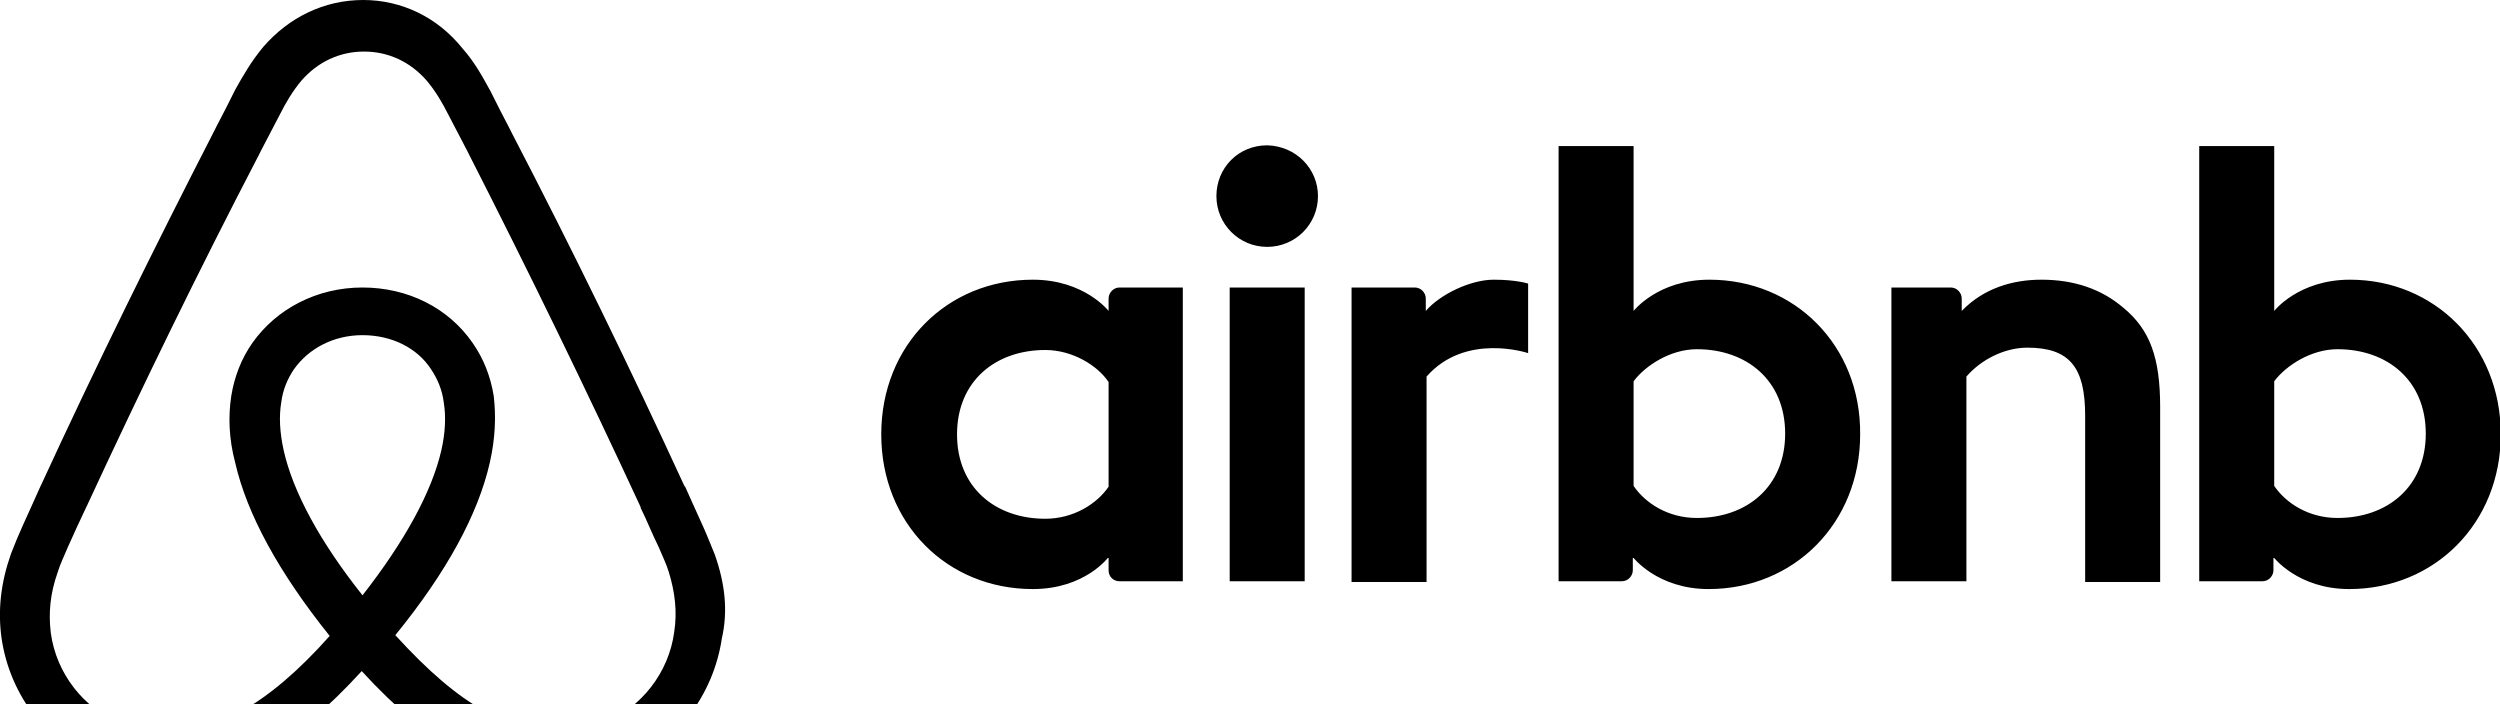
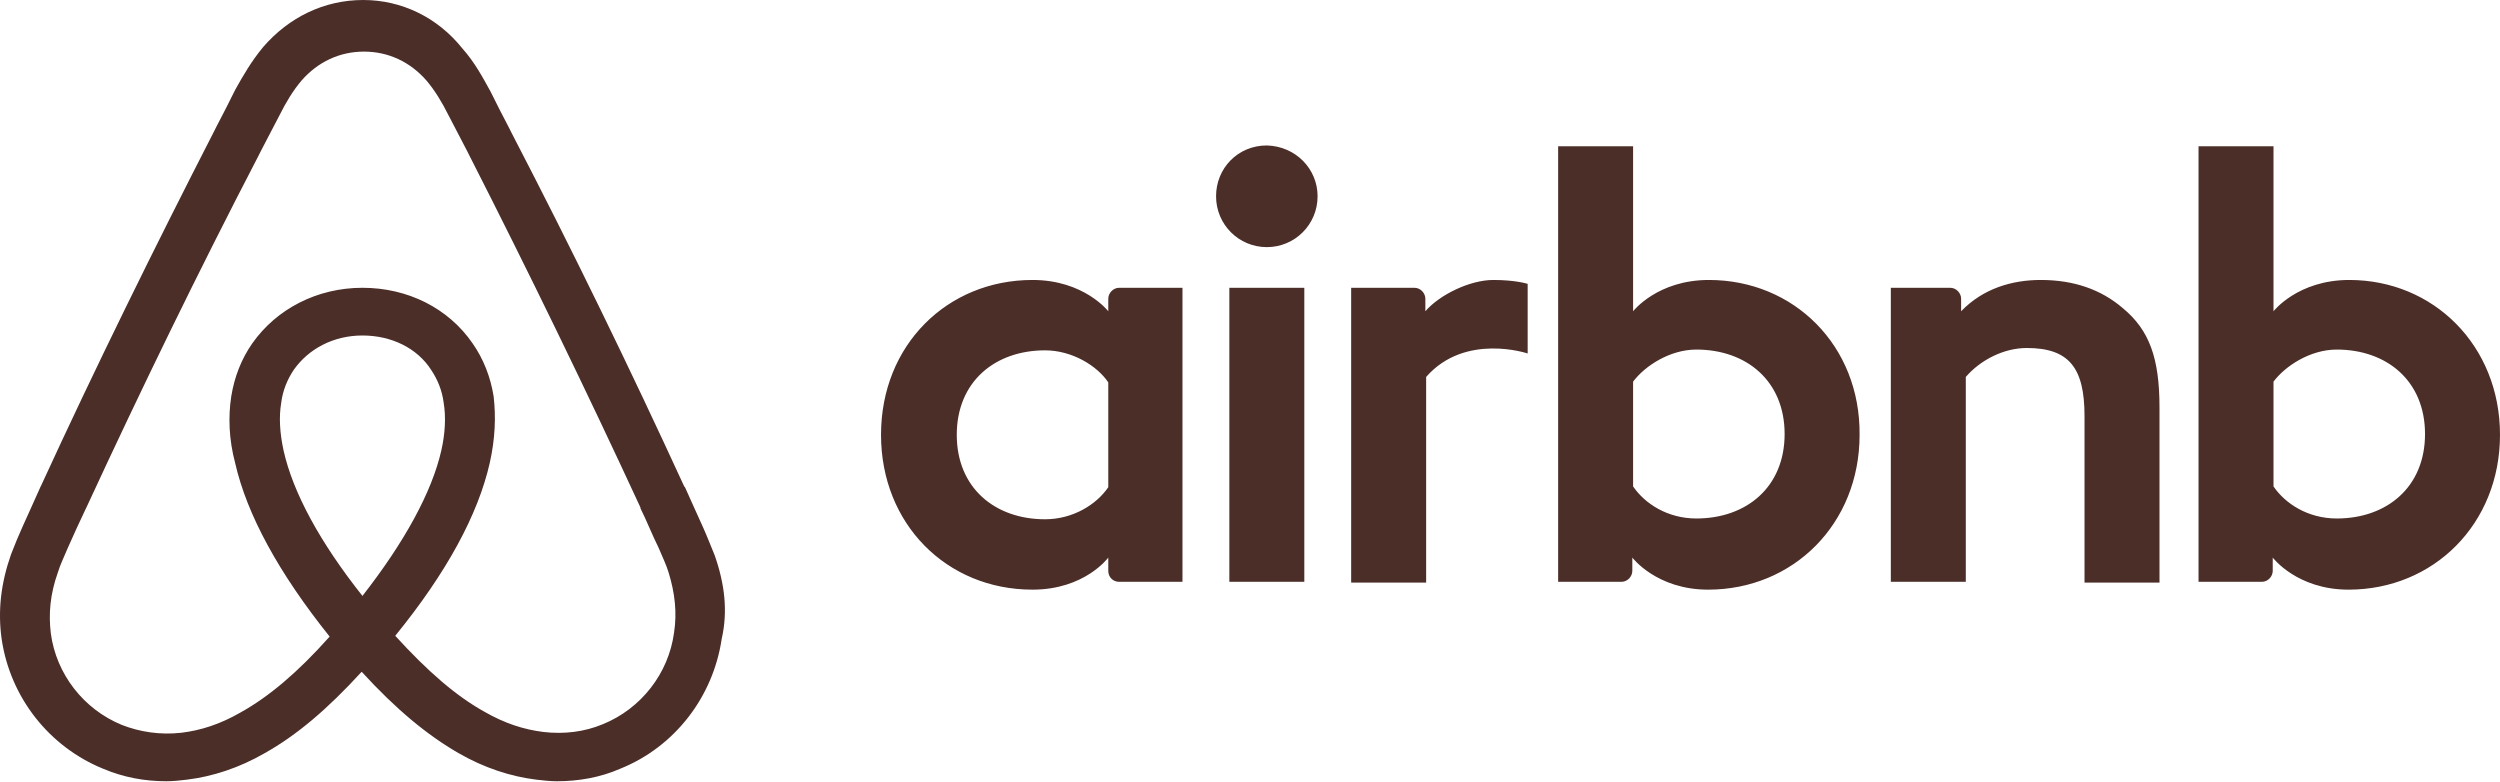
- <svg xmlns="http://www.w3.org/2000/svg" viewBox="0 0 320 90" role="img" aria-labelledby="title" style="height:100%;width:auto;max-width:100%;">
-   <path d="M168.7,25.1c0,3.6-2.9,6.5-6.5,6.5s-6.5-2.9-6.5-6.5s2.8-6.5,6.5-6.5C165.9,18.7,168.7,21.6,168.7,25.1z   M141.9,38.2c0,0.6,0,1.6,0,1.6s-3.1-4-9.7-4c-10.9,0-19.4,8.3-19.4,19.8c0,11.4,8.4,19.8,19.4,19.8c6.7,0,9.7-4.1,9.7-4.1v1.7  c0,0.8,0.6,1.4,1.4,1.4h8.1V36.8c0,0-7.4,0-8.1,0C142.5,36.8,141.9,37.5,141.9,38.2z M141.9,62.3c-1.5,2.2-4.5,4.1-8.1,4.1  c-6.4,0-11.3-4-11.3-10.8s4.9-10.8,11.3-10.8c3.5,0,6.7,2,8.1,4.1V62.3z M157.4,36.8h9.6v37.6h-9.6V36.8z M300.8,35.8  c-6.6,0-9.7,4-9.7,4V18.7h-9.6v55.7c0,0,7.4,0,8.1,0c0.8,0,1.4-0.7,1.4-1.4v-1.7l0,0c0,0,3.1,4.1,9.7,4.1c10.9,0,19.4-8.4,19.4-19.8  C320.1,44.2,311.6,35.8,300.8,35.8z M299.2,66.3c-3.7,0-6.6-1.9-8.1-4.1V48.8c1.5-2,4.7-4.1,8.1-4.1c6.4,0,11.3,4,11.3,10.8  S305.6,66.3,299.2,66.3z M276.5,52.1v22.4h-9.6V53.2c0-6.2-2-8.7-7.4-8.7c-2.9,0-5.9,1.5-7.8,3.7v26.2h-9.6V36.8h7.6  c0.8,0,1.4,0.7,1.4,1.4v1.6c2.8-2.9,6.5-4,10.2-4c4.2,0,7.7,1.2,10.5,3.6C275.2,42.2,276.5,45.8,276.5,52.1z M218.8,35.8  c-6.6,0-9.7,4-9.7,4V18.7h-9.6v55.7c0,0,7.4,0,8.1,0c0.8,0,1.4-0.7,1.4-1.4v-1.7l0,0c0,0,3.1,4.1,9.7,4.1c10.9,0,19.4-8.4,19.4-19.8  C238.2,44.2,229.7,35.8,218.8,35.8z M217.2,66.3c-3.7,0-6.6-1.9-8.1-4.1V48.8c1.5-2,4.7-4.1,8.1-4.1c6.4,0,11.3,4,11.3,10.8  S223.6,66.3,217.2,66.3z M191.2,35.8c2.9,0,4.4,0.5,4.4,0.5v8.9c0,0-8-2.7-13,3v26.3h-9.6V36.8c0,0,7.4,0,8.1,0  c0.8,0,1.4,0.7,1.4,1.4v1.6C184.3,37.7,188.2,35.8,191.2,35.8z M91.5,71c-0.5-1.2-1-2.5-1.5-3.6c-0.8-1.8-1.6-3.5-2.3-5.1l-0.1-0.1  c-6.9-15-14.3-30.2-22.1-45.2l-0.3-0.6c-0.8-1.5-1.6-3.1-2.4-4.7c-1-1.8-2-3.7-3.6-5.5C56,2.2,51.4,0,46.5,0c-5,0-9.5,2.2-12.8,6  c-1.5,1.8-2.6,3.7-3.6,5.5c-0.8,1.6-1.6,3.2-2.4,4.7l-0.3,0.6C19.7,31.8,12.2,47,5.3,62l-0.1,0.2c-0.7,1.6-1.5,3.3-2.3,5.1  c-0.5,1.1-1,2.3-1.5,3.6c-1.3,3.7-1.7,7.2-1.2,10.8c1.1,7.5,6.1,13.8,13,16.6c2.6,1.1,5.3,1.6,8.1,1.6c0.8,0,1.8-0.1,2.6-0.2  c3.3-0.4,6.7-1.5,10-3.4c4.1-2.3,8-5.6,12.4-10.4c4.4,4.8,8.4,8.1,12.4,10.4c3.3,1.9,6.7,3,10,3.4c0.8,0.1,1.8,0.2,2.6,0.2  c2.8,0,5.6-0.5,8.1-1.6c7-2.8,11.9-9.2,13-16.6C93.2,78.2,92.8,74.7,91.5,71z M46.4,76.2c-5.4-6.8-8.9-13.2-10.1-18.6  c-0.5-2.3-0.6-4.3-0.3-6.1c0.2-1.6,0.8-3,1.6-4.2c1.9-2.7,5.1-4.4,8.8-4.4c3.7,0,7,1.6,8.8,4.4c0.8,1.2,1.4,2.6,1.6,4.2  c0.3,1.8,0.2,3.9-0.3,6.1C55.3,62.9,51.8,69.3,46.4,76.2z M86.3,80.9c-0.7,5.2-4.2,9.7-9.1,11.7c-2.4,1-5,1.3-7.6,1  c-2.5-0.3-5-1.1-7.6-2.6c-3.6-2-7.2-5.1-11.4-9.7c6.6-8.1,10.6-15.5,12.1-22.1c0.7-3.1,0.8-5.9,0.5-8.5c-0.4-2.5-1.3-4.8-2.7-6.8  c-3.1-4.5-8.3-7.1-14.1-7.1s-11,2.7-14.1,7.1c-1.4,2-2.3,4.3-2.7,6.8c-0.4,2.6-0.3,5.5,0.5,8.5c1.5,6.6,5.6,14.1,12.1,22.2  c-4.1,4.6-7.8,7.7-11.4,9.7c-2.6,1.5-5.1,2.3-7.6,2.6c-2.7,0.3-5.3-0.1-7.6-1c-4.9-2-8.4-6.5-9.1-11.7c-0.3-2.5-0.1-5,0.9-7.8  c0.3-1,0.8-2,1.3-3.2c0.7-1.6,1.5-3.3,2.3-5l0.1-0.2c6.9-14.9,14.3-30.1,22-44.9l0.3-0.6c0.8-1.5,1.6-3.1,2.4-4.6  c0.8-1.6,1.7-3.1,2.8-4.4c2.1-2.4,4.9-3.7,8-3.7c3.1,0,5.9,1.3,8,3.7c1.1,1.3,2,2.8,2.8,4.4c0.8,1.5,1.6,3.1,2.4,4.6l0.3,0.6  C67.7,34.8,75.1,50,82,64.9L82,65c0.8,1.6,1.5,3.4,2.3,5c0.5,1.2,1,2.2,1.3,3.2C86.4,75.8,86.7,78.3,86.3,80.9z" />
+ <svg xmlns="http://www.w3.org/2000/svg" width="208px" height="65px" viewBox="0 0 208 65" version="1.1">
+   <g id="Wireframe" stroke="none" stroke-width="1" fill="none" fill-rule="evenodd">
+     <g id="Desktop-Essentials" transform="translate(-220, -1724)" fill="#4C2E29" fill-rule="nonzero">
+       <g id="Fans" transform="translate(0, 1568)">
+         <g id="download" transform="translate(220, 156)">
+           <path d="M109.623,16.331 C109.623,18.674 107.739,20.561 105.4,20.561 C103.061,20.561 101.176,18.674 101.176,16.331 C101.176,13.989 102.996,12.102 105.4,12.102 C107.804,12.167 109.623,14.054 109.623,16.331 Z M92.209,24.855 C92.209,25.245 92.209,25.896 92.209,25.896 C92.209,25.896 90.195,23.293 85.906,23.293 C78.824,23.293 73.301,28.694 73.301,36.176 C73.301,43.594 78.759,49.059 85.906,49.059 C90.26,49.059 92.209,46.391 92.209,46.391 L92.209,47.497 C92.209,48.018 92.599,48.408 93.119,48.408 L98.382,48.408 L98.382,23.944 C98.382,23.944 93.574,23.944 93.119,23.944 C92.599,23.944 92.209,24.399 92.209,24.855 Z M92.209,40.536 C91.235,41.967 89.285,43.203 86.946,43.203 C82.787,43.203 79.603,40.601 79.603,36.176 C79.603,31.752 82.787,29.149 86.946,29.149 C89.22,29.149 91.3,30.45 92.209,31.817 L92.209,40.536 Z M102.281,23.944 L108.519,23.944 L108.519,48.408 L102.281,48.408 L102.281,23.944 Z M195.459,23.293 C191.171,23.293 189.156,25.896 189.156,25.896 L189.156,12.167 L182.918,12.167 L182.918,48.408 C182.918,48.408 187.727,48.408 188.182,48.408 C188.702,48.408 189.091,47.953 189.091,47.497 L189.091,46.391 L189.091,46.391 C189.091,46.391 191.106,49.059 195.394,49.059 C202.477,49.059 208,43.594 208,36.176 C208,28.759 202.477,23.293 195.459,23.293 Z M194.42,43.138 C192.015,43.138 190.131,41.902 189.156,40.47 L189.156,31.752 C190.131,30.45 192.21,29.084 194.42,29.084 C198.578,29.084 201.762,31.687 201.762,36.111 C201.762,40.536 198.578,43.138 194.42,43.138 Z M179.67,33.899 L179.67,48.473 L173.432,48.473 L173.432,34.615 C173.432,30.581 172.132,28.954 168.623,28.954 C166.739,28.954 164.79,29.93 163.555,31.361 L163.555,48.408 L157.317,48.408 L157.317,23.944 L162.255,23.944 C162.775,23.944 163.165,24.399 163.165,24.855 L163.165,25.896 C164.985,24.009 167.389,23.293 169.793,23.293 C172.522,23.293 174.796,24.074 176.616,25.636 C178.825,27.457 179.67,29.8 179.67,33.899 Z M142.177,23.293 C137.889,23.293 135.874,25.896 135.874,25.896 L135.874,12.167 L129.637,12.167 L129.637,48.408 C129.637,48.408 134.445,48.408 134.9,48.408 C135.42,48.408 135.809,47.953 135.809,47.497 L135.809,46.391 L135.809,46.391 C135.809,46.391 137.824,49.059 142.112,49.059 C149.195,49.059 154.718,43.594 154.718,36.176 C154.783,28.759 149.26,23.293 142.177,23.293 Z M141.138,43.138 C138.733,43.138 136.849,41.902 135.874,40.47 L135.874,31.752 C136.849,30.45 138.928,29.084 141.138,29.084 C145.296,29.084 148.48,31.687 148.48,36.111 C148.48,40.536 145.296,43.138 141.138,43.138 Z M124.243,23.293 C126.128,23.293 127.102,23.619 127.102,23.619 L127.102,29.409 C127.102,29.409 121.904,27.653 118.655,31.361 L118.655,48.473 L112.417,48.473 L112.417,23.944 C112.417,23.944 117.226,23.944 117.681,23.944 C118.2,23.944 118.59,24.399 118.59,24.855 L118.59,25.896 C119.76,24.53 122.294,23.293 124.243,23.293 Z M59.46,46.196 C59.135,45.415 58.811,44.57 58.486,43.854 C57.966,42.683 57.446,41.577 56.991,40.536 L56.926,40.47 C52.443,30.711 47.634,20.821 42.566,11.061 L42.371,10.671 C41.851,9.695 41.331,8.654 40.812,7.613 C40.162,6.441 39.512,5.205 38.472,4.034 C36.393,1.431 33.404,0 30.22,0 C26.971,0 24.047,1.431 21.903,3.904 C20.928,5.075 20.214,6.311 19.564,7.482 C19.044,8.524 18.524,9.565 18.004,10.541 L17.809,10.931 C12.806,20.691 7.933,30.581 3.449,40.34 L3.384,40.47 C2.929,41.512 2.41,42.618 1.89,43.789 C1.565,44.505 1.24,45.285 0.915,46.131 C0.07,48.539 -0.19,50.816 0.135,53.158 C0.85,58.038 4.099,62.137 8.583,63.959 C10.272,64.675 12.026,65 13.846,65 C14.366,65 15.015,64.935 15.535,64.87 C17.679,64.61 19.889,63.894 22.033,62.658 C24.697,61.161 27.231,59.014 30.09,55.891 C32.949,59.014 35.548,61.161 38.148,62.658 C40.292,63.894 42.501,64.61 44.645,64.87 C45.165,64.935 45.815,65 46.335,65 C48.154,65 49.973,64.675 51.598,63.959 C56.146,62.137 59.33,57.973 60.045,53.158 C60.565,50.881 60.305,48.604 59.46,46.196 Z M30.155,49.58 C26.646,45.155 24.372,40.991 23.592,37.477 C23.268,35.981 23.203,34.68 23.397,33.509 C23.527,32.467 23.917,31.557 24.437,30.776 C25.672,29.019 27.751,27.913 30.155,27.913 C32.559,27.913 34.704,28.954 35.873,30.776 C36.393,31.557 36.783,32.467 36.913,33.509 C37.108,34.68 37.043,36.046 36.718,37.477 C35.938,40.926 33.664,45.09 30.155,49.58 Z M56.081,52.638 C55.627,56.021 53.352,58.949 50.168,60.25 C48.609,60.901 46.92,61.096 45.23,60.901 C43.606,60.706 41.981,60.185 40.292,59.209 C37.953,57.908 35.613,55.891 32.884,52.898 C37.173,47.628 39.772,42.813 40.747,38.519 C41.201,36.502 41.266,34.68 41.072,32.988 C40.812,31.361 40.227,29.865 39.317,28.564 C37.303,25.636 33.924,23.944 30.155,23.944 C26.386,23.944 23.008,25.701 20.993,28.564 C20.084,29.865 19.499,31.361 19.239,32.988 C18.979,34.68 19.044,36.567 19.564,38.519 C20.538,42.813 23.203,47.693 27.426,52.963 C24.762,55.956 22.358,57.973 20.019,59.274 C18.329,60.25 16.705,60.771 15.08,60.966 C13.326,61.161 11.636,60.901 10.142,60.315 C6.958,59.014 4.684,56.086 4.229,52.703 C4.034,51.076 4.164,49.449 4.814,47.628 C5.009,46.977 5.334,46.326 5.659,45.546 C6.113,44.505 6.633,43.398 7.153,42.292 L7.218,42.162 C11.701,32.467 16.51,22.578 21.513,12.948 L21.708,12.558 C22.228,11.582 22.748,10.541 23.268,9.565 C23.787,8.524 24.372,7.548 25.087,6.702 C26.451,5.14 28.271,4.294 30.285,4.294 C32.299,4.294 34.119,5.14 35.483,6.702 C36.198,7.548 36.783,8.524 37.303,9.565 C37.823,10.541 38.342,11.582 38.862,12.558 L39.057,12.948 C43.996,22.643 48.804,32.533 53.287,42.227 L53.287,42.292 C53.807,43.333 54.262,44.505 54.782,45.546 C55.107,46.326 55.432,46.977 55.627,47.628 C56.146,49.319 56.341,50.946 56.081,52.638 Z" id="Shape" />
+         </g>
+       </g>
+     </g>
+   </g>
</svg>
